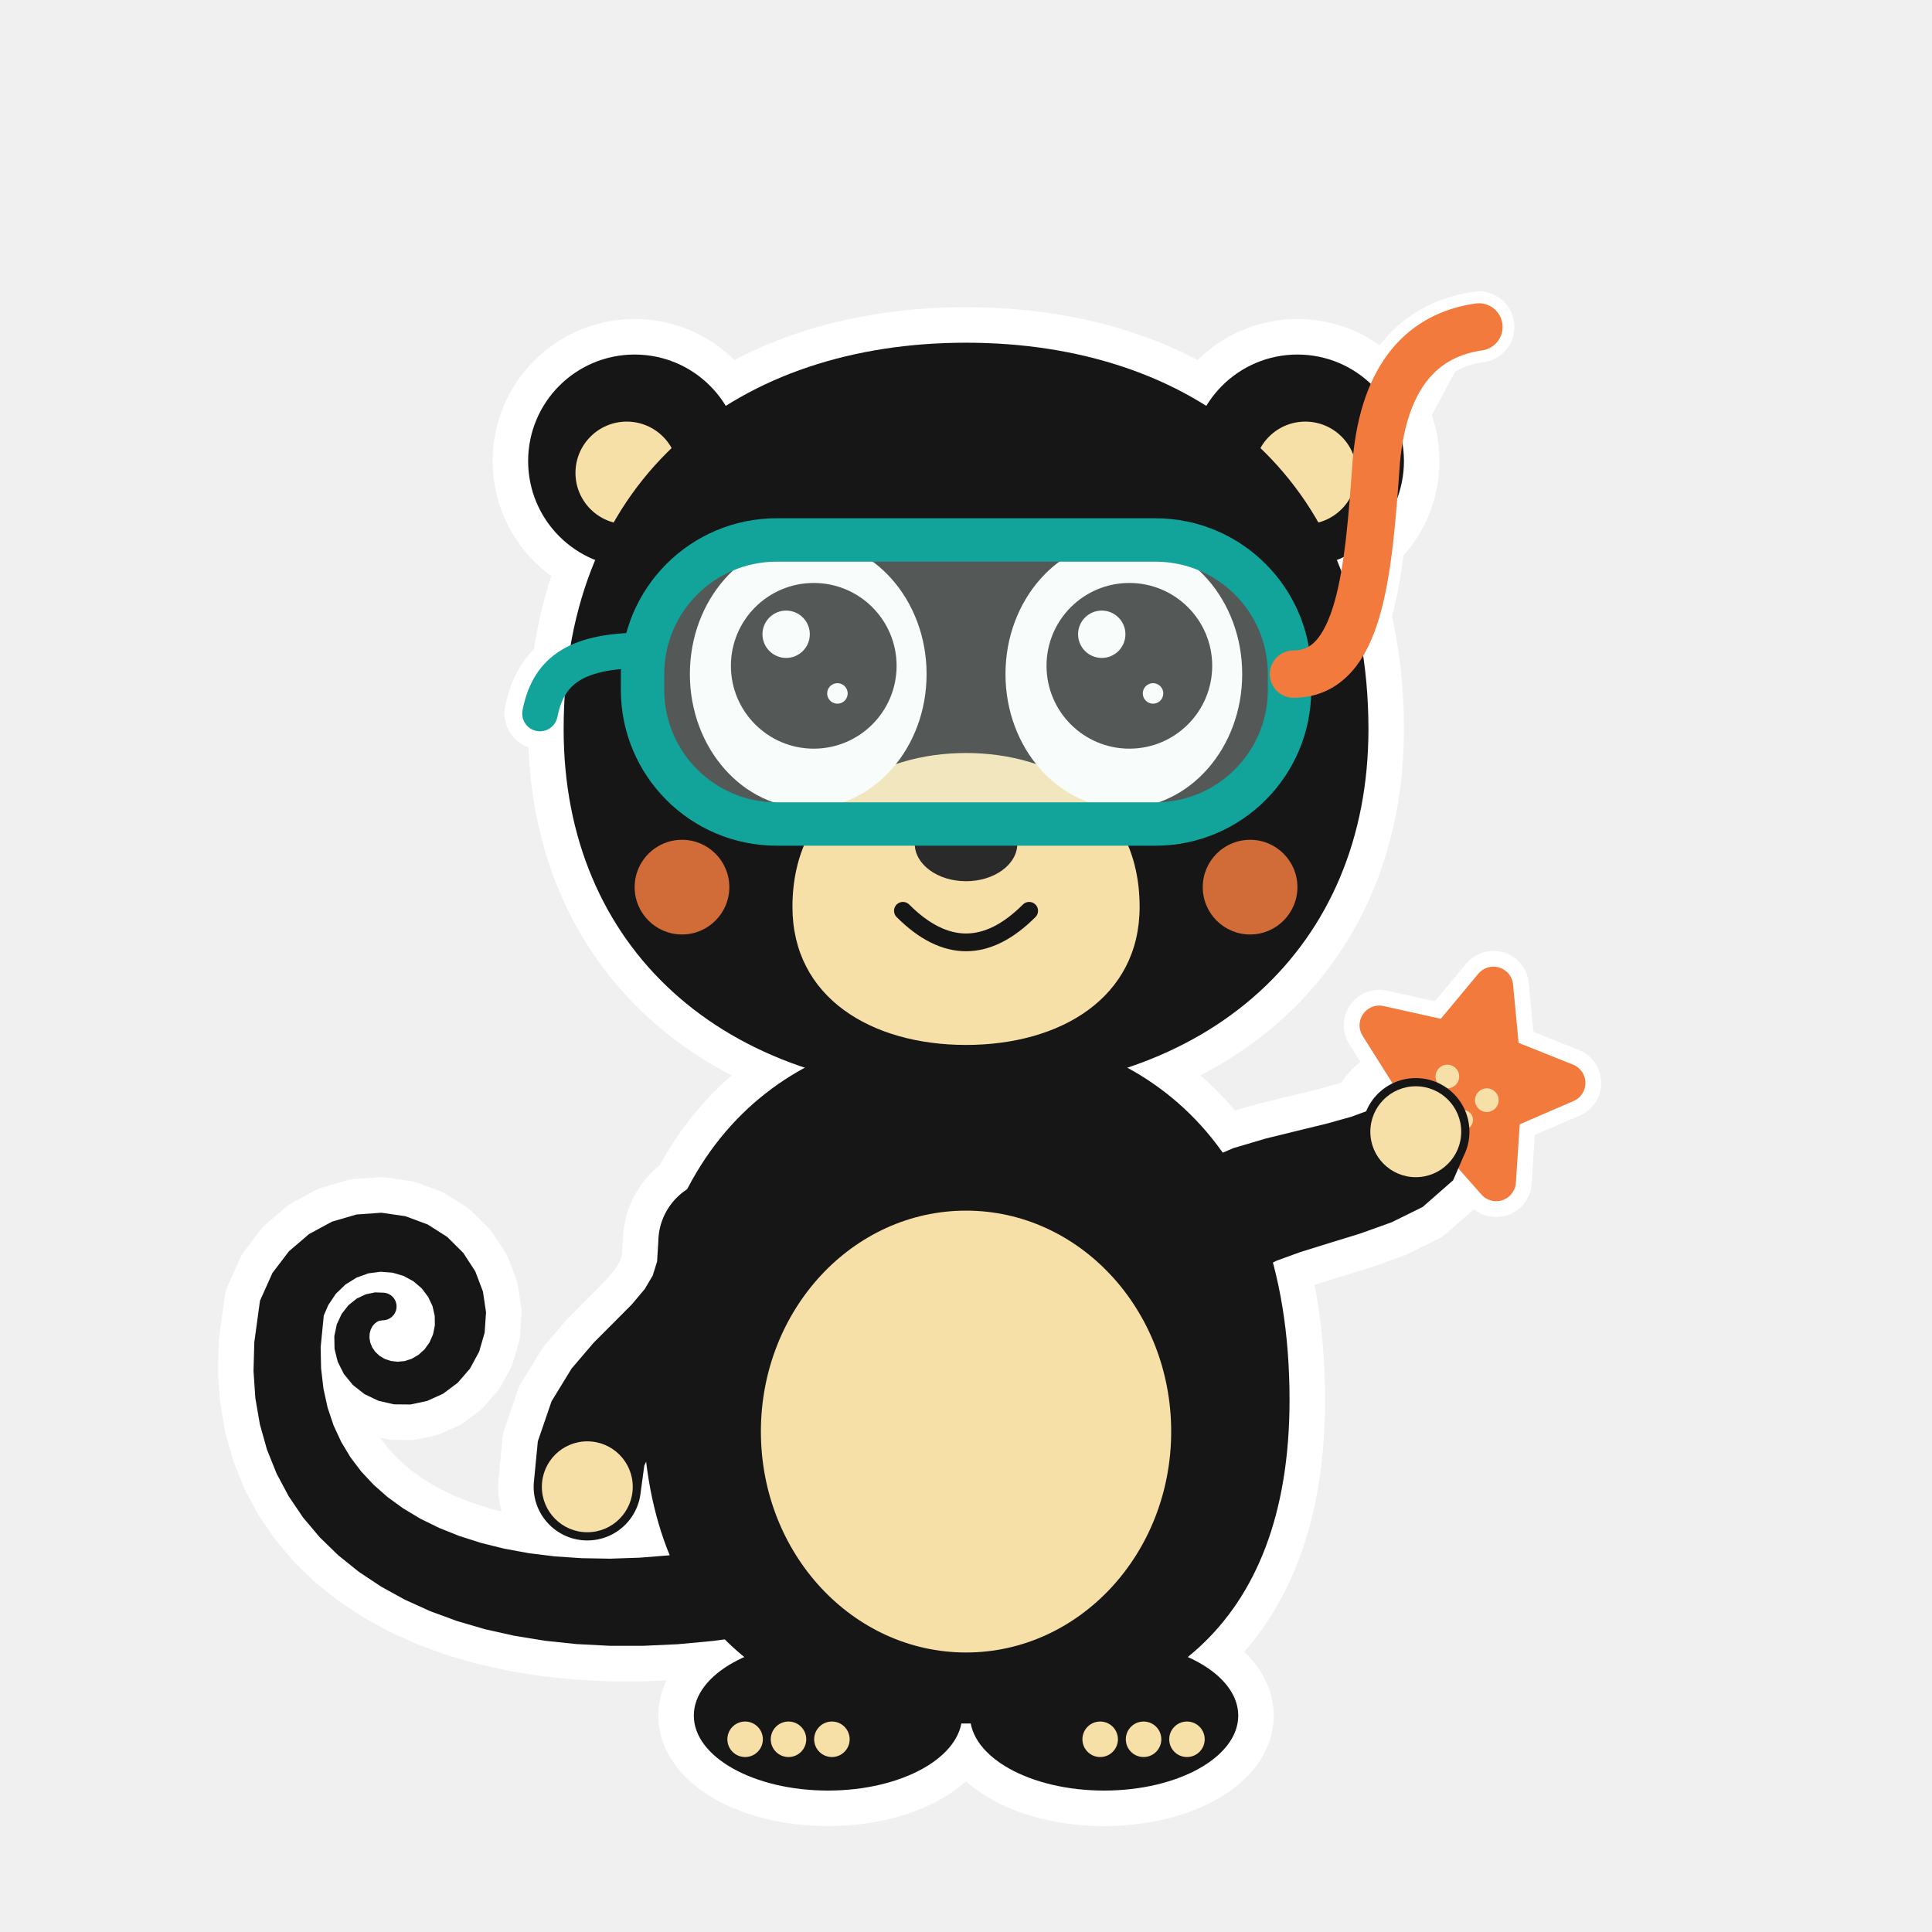
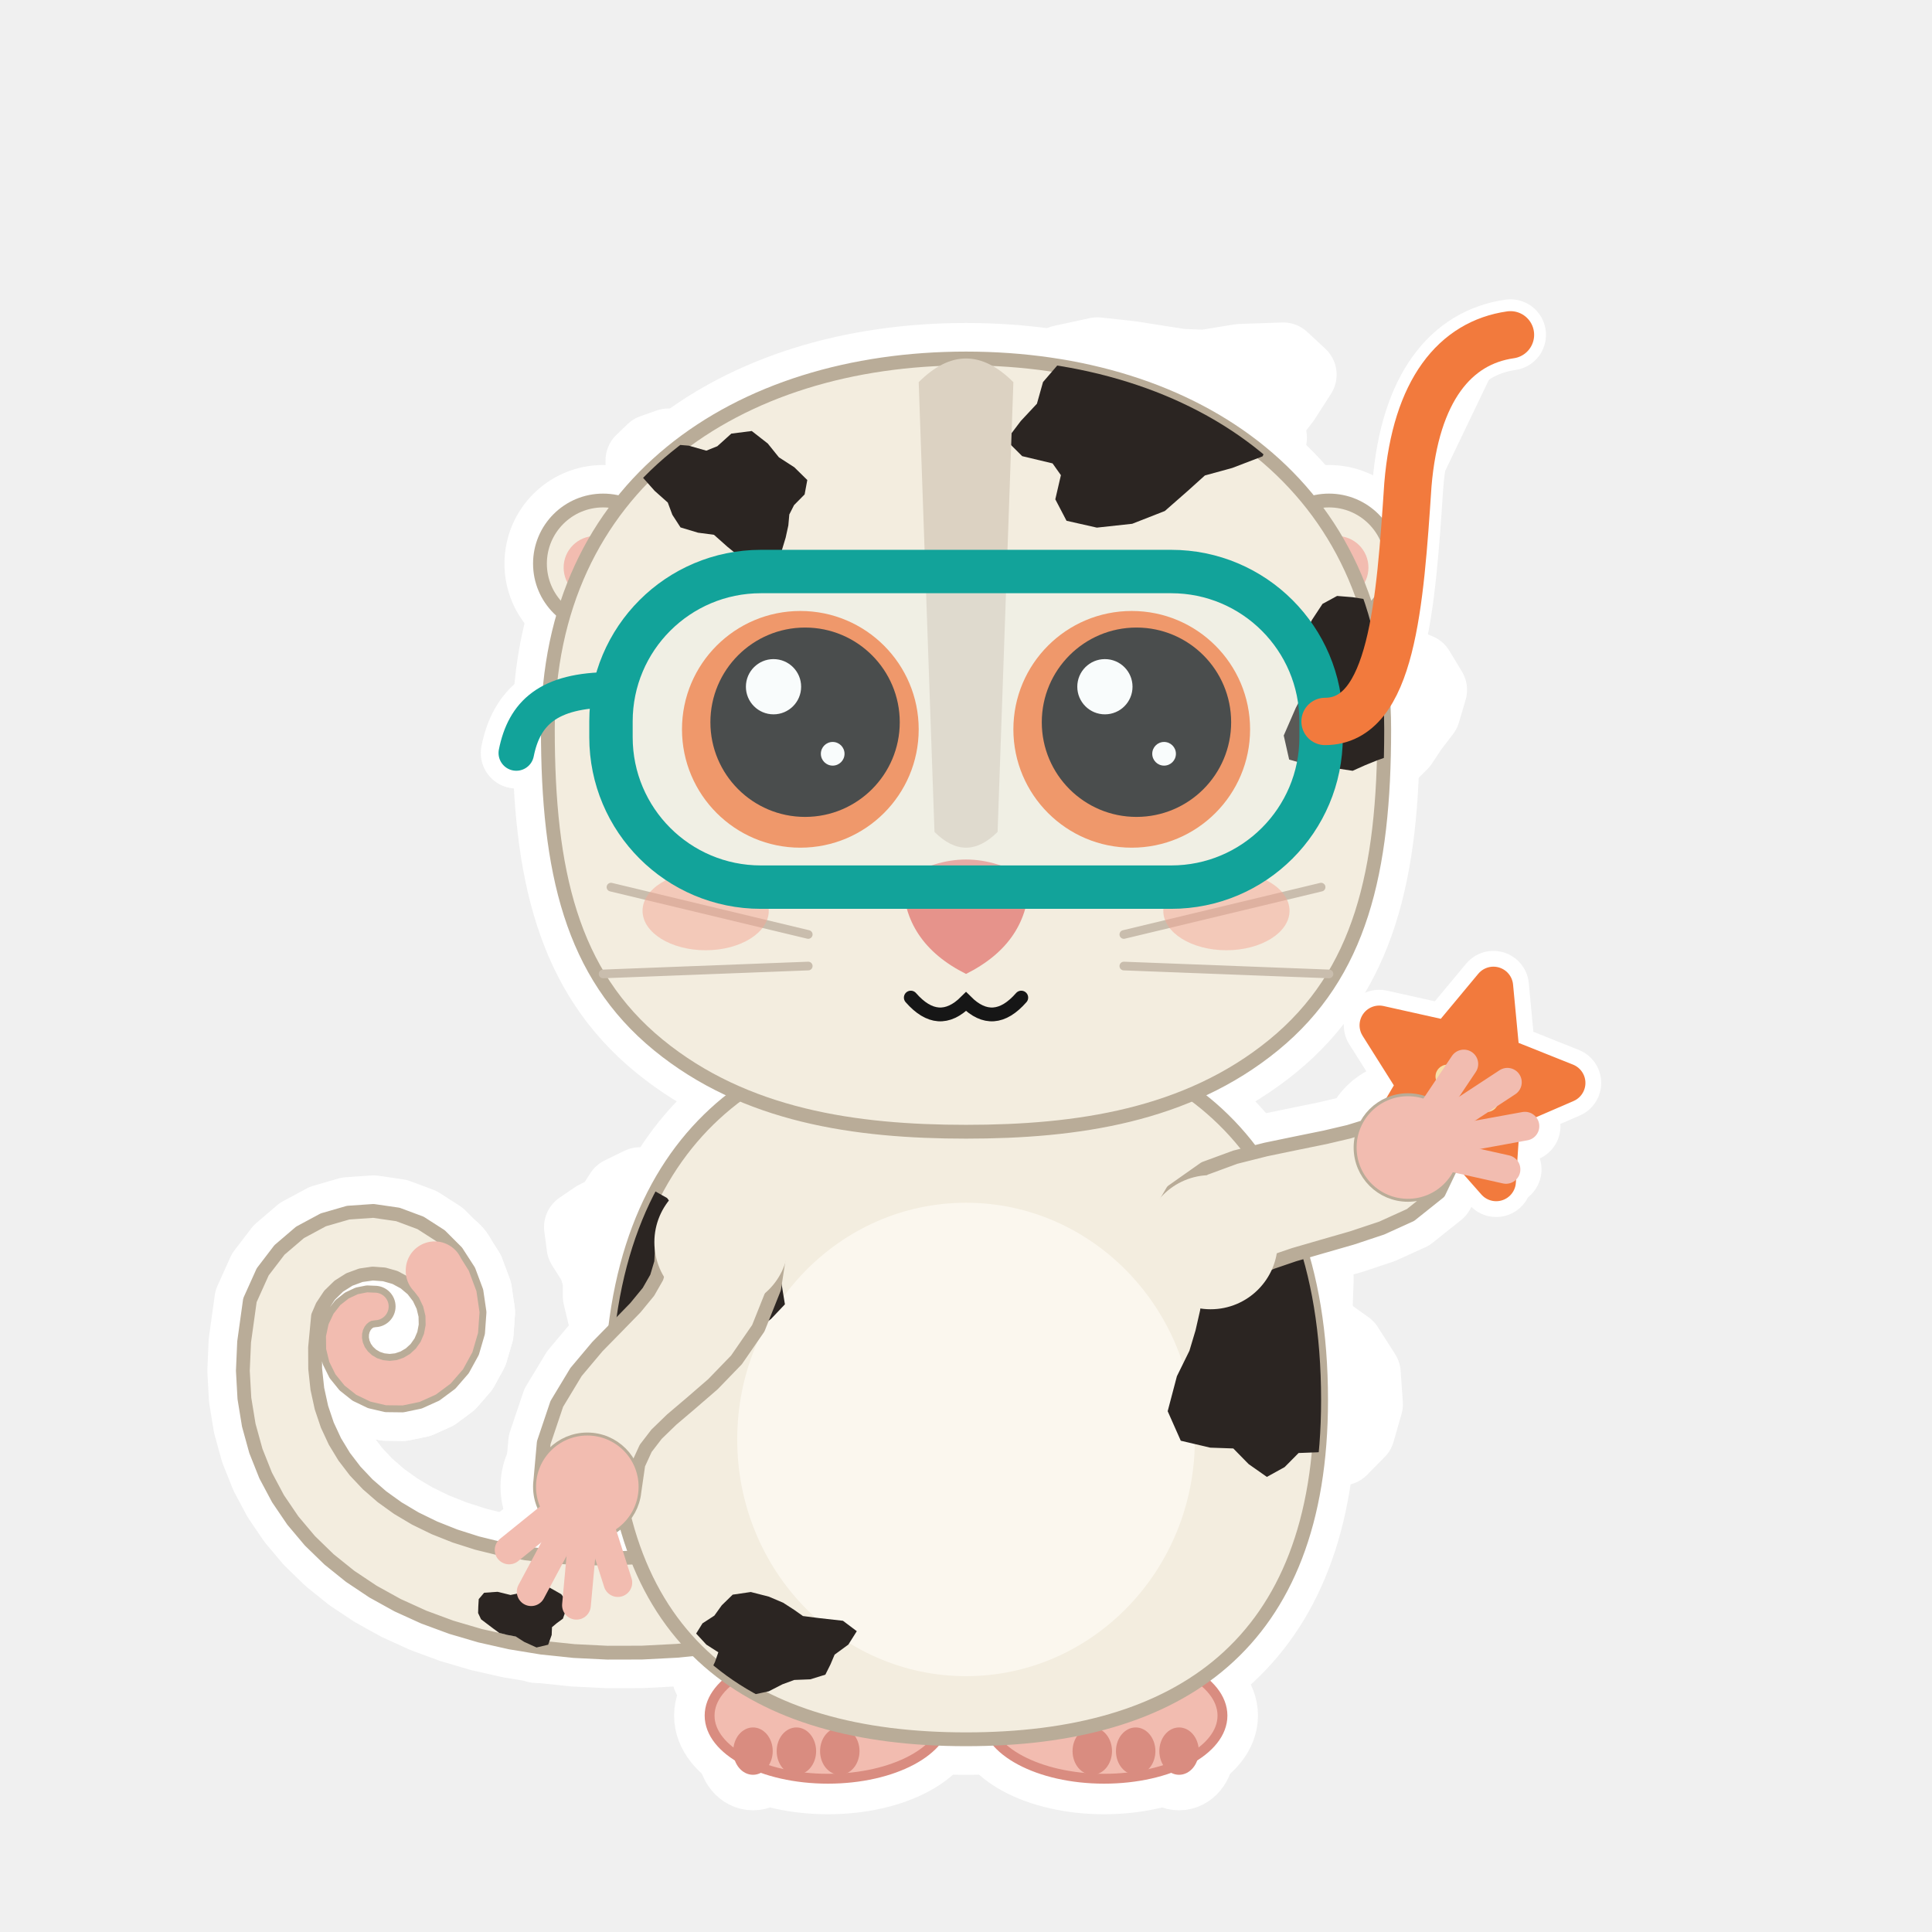
<svg xmlns="http://www.w3.org/2000/svg" viewBox="0 0 512 512" width="512" height="512">
  <g transform="translate(46.91 26.00) scale(1.0455)">
    <g stroke="#FFFFFF" stroke-width="18" stroke-linejoin="round" stroke-linecap="round" fill="#FFFFFF">
-       <path d="M166.77 360.44L157.87 363.07L149.35 365.23L141.01 367L132.86 368.37L124.93 369.36L117.23 369.97L109.79 370.22L102.62 370.1L95.75 369.64L89.19 368.83L82.96 367.69L77.08 366.23L71.56 364.47L66.42 362.41L61.67 360.08L57.32 357.47L53.38 354.61L49.84 351.49L46.7 348.13L43.96 344.51L41.62 340.62L39.69 336.45L38.18 331.96L37.12 327.14L36.52 321.98L36.41 316.62L37.2 308.58L38.33 305.96L40.26 303.08L42.7 300.73L45.49 298.99L48.5 297.9L51.59 297.49L54.61 297.72L57.44 298.55L59.94 299.92L62.04 301.72L63.66 303.86L64.76 306.2L65.32 308.65L65.36 311.07L64.9 313.35L64 315.41L62.74 317.16L61.21 318.55L59.49 319.55L57.69 320.13L55.89 320.3L54.18 320.1L52.63 319.58L51.31 318.78L50.25 317.78L49.47 316.64L48.99 315.45L48.78 314.27L48.83 313.17L49.09 312.18L49.51 311.35L50.05 310.69L50.64 310.22L51.24 309.92L52.22 309.79L52.07 302.79L50.2 302.72L47.84 303.21L45.54 304.3L43.46 305.97L41.74 308.17L40.5 310.83L39.87 313.84L39.93 317.04L40.73 320.29L42.29 323.4L44.58 326.2L47.54 328.52L51.06 330.2L54.99 331.1L59.17 331.14L63.4 330.24L67.46 328.4L71.14 325.64L74.25 322.06L76.58 317.76L77.98 312.93L78.33 307.78L77.55 302.52L75.62 297.42L72.57 292.72L68.5 288.67L63.54 285.51L57.89 283.41L51.79 282.53L45.49 282.98L39.29 284.79L33.48 287.93L28.36 292.31L24.19 297.8L21.03 304.84L19.59 315.38L19.39 322.66L19.86 329.55L21.01 336.2L22.81 342.59L25.25 348.66L28.31 354.41L31.96 359.79L36.16 364.78L40.88 369.37L46.08 373.54L51.71 377.29L57.76 380.62L64.19 383.53L70.98 386.03L78.1 388.11L85.54 389.77L93.28 391.03L101.29 391.87L109.57 392.3L118.09 392.31L126.85 391.91L135.81 391.08L144.97 389.83L154.31 388.15L163.81 386.04L173.23 383.56ZM158 372a12 12 0 1 0 24 0a12 12 0 1 0 -24 0ZM48.65 306.29a3.5 3.5 0 1 0 7 0a3.5 3.5 0 1 0 -7 0Z" fill-rule="nonzero" />
-       <ellipse cx="165" cy="410" rx="34" ry="19" />
-       <circle cx="144" cy="416" r="4.5" />
-       <circle cx="155" cy="416" r="4.5" />
-       <circle cx="166" cy="416" r="4.5" />
-       <ellipse cx="235" cy="410" rx="34" ry="19" />
-       <circle cx="234" cy="416" r="4.5" />
-       <circle cx="245" cy="416" r="4.5" />
-       <circle cx="256" cy="416" r="4.5" />
-       <path d="M118 330C118 262 158 236 200 236C242 236 282 262 282 330C282 388 248 412 200 412C152 412 118 388 118 330Z" />
-       <ellipse cx="200" cy="338" rx="52" ry="56" />
-       <path d="M122.1 288.2L121.69 294.9L120.59 298.43L118.57 301.86L115.32 305.73L110.88 310.2L105.6 315.49L100.01 322.04L94.94 330.32L91.46 340.47L90.49 350.47L117.51 353.53L118.44 346.67L120.13 342.93L122.68 339.55L126.34 335.93L131.12 331.8L136.74 326.85L142.75 320.55L148.34 312.32L152.41 301.96L153.9 291.8ZM122 290a16 16 0 1 0 32 0a16 16 0 1 0 -32 0ZM90.4 352a13.6 13.6 0 1 0 27.2 0a13.6 13.6 0 1 0 -27.2 0Z" />
-       <circle cx="104" cy="352" r="11.52" />
+       <path d="M166.24 359.56L157.37 362.4L148.9 364.73L140.57 366.63L132.42 368.12L124.47 369.21L116.73 369.89L109.23 370.19L102 370.12L95.04 369.67L88.39 368.88L82.07 367.74L76.09 366.27L70.47 364.48L65.24 362.4L60.4 360.04L55.96 357.4L51.94 354.51L48.34 351.38L45.15 348L42.38 344.38L40.03 340.51L38.1 336.36L36.61 331.93L35.57 327.17L35.02 322.08L34.99 316.72L35.75 308.7L36.81 306.23L38.66 303.44L41 301.15L43.69 299.45L46.6 298.38L49.59 297.95L52.51 298.16L55.25 298.94L57.69 300.25L59.74 301.98L61.32 304.04L62.4 306.31L62.97 308.67L63.02 311.02L62.6 313.24L61.75 315.24L60.54 316.96L59.06 318.32L57.4 319.3L55.66 319.89L53.91 320.08L52.24 319.9L50.73 319.41L49.43 318.65L48.38 317.68L47.6 316.59L47.11 315.43L46.89 314.28L46.92 313.19L47.16 312.22L47.56 311.39L48.08 310.73L48.66 310.25L49.25 309.94L50.22 309.79L50.07 302.79L48.2 302.71L45.83 303.18L43.52 304.26L41.41 305.92L39.67 308.13L38.41 310.81L37.76 313.83L37.8 317.06L38.6 320.34L40.16 323.49L42.46 326.33L45.44 328.69L49 330.4L52.97 331.33L57.2 331.38L61.48 330.49L65.61 328.63L69.35 325.85L72.5 322.22L74.88 317.88L76.31 312.98L76.68 307.75L75.9 302.42L73.96 297.23L70.88 292.46L66.76 288.34L61.73 285.11L55.99 282.97L49.79 282.07L43.39 282.51L37.09 284.33L31.18 287.51L25.97 291.96L21.72 297.52L18.48 304.71L17.01 315.28L16.69 322.57L17.08 329.59L18.19 336.38L19.99 342.91L22.47 349.14L25.61 355.03L29.36 360.55L33.68 365.68L38.54 370.4L43.89 374.7L49.69 378.57L55.91 382.01L62.53 385.02L69.51 387.6L76.83 389.75L84.47 391.47L92.41 392.77L100.62 393.63L109.1 394.05L117.81 394.03L126.74 393.57L135.87 392.65L145.19 391.28L154.66 389.45L164.28 387.14L173.76 384.44ZM157 372a13 13 0 1 0 26 0a13 13 0 1 0 -26 0ZM46.65 306.29a3.5 3.5 0 1 0 7 0a3.5 3.5 0 1 0 -7 0Z" stroke-linejoin="round" />
+       <path d="M59.25 301.35L61.32 304.04L62.4 306.31L62.97 308.67L63.02 311.02L62.6 313.24L61.75 315.24L60.54 316.96L59.06 318.32L57.4 319.3L55.66 319.89L53.91 320.08L52.24 319.9L50.73 319.41L49.43 318.65L48.38 317.68L47.6 316.59L47.11 315.43L46.89 314.28L46.92 313.19L47.16 312.22L47.56 311.39L48.08 310.73L48.66 310.25L49.25 309.94L50.22 309.79L50.07 302.79L48.2 302.71L45.83 303.18L43.52 304.26L41.41 305.92L39.67 308.13L38.41 310.81L37.76 313.83L37.8 317.06L38.6 320.34L40.16 323.49L42.46 326.33L45.44 328.69L49 330.4L52.97 331.33L57.2 331.38L61.48 330.49L65.61 328.63L69.35 325.85L72.5 322.22L74.88 317.88L76.31 312.98L76.68 307.75L75.9 302.42L73.96 297.23L71.36 293.09ZM57.98 297.22a7.331 7.331 0 1 0 14.661 0a7.331 7.331 0 1 0 -14.661 0ZM46.65 306.29a3.5 3.5 0 1 0 7 0a3.5 3.5 0 1 0 -7 0Z" />
+       <path d="M98.32 384L97.82 385.43L96.3 386.54L95.05 387.58L94.97 389.56L94.08 392.03L91.13 392.73L88 391.31L85.87 389.95L83.79 389.56L81.68 389.04L80.2 387.96L78.72 386.84L77.07 385.59L76.32 384L76.37 382.31L76.48 380.47L77.85 378.85L81.26 378.62L84.53 379.42L86.24 379.08L88 377.31L90.76 376.3L93.33 376.95L95.4 378.09L97.4 379.23L98.54 380.77L98.52 382.47Z" transform="rotate(0 88 384)" />
+       <ellipse cx="165" cy="410" rx="30" ry="16" />
+       <ellipse cx="146" cy="419" rx="5" ry="6" />
+       <ellipse cx="157" cy="419" rx="5" ry="6" />
+       <ellipse cx="168" cy="419" rx="5" ry="6" />
+       <ellipse cx="235" cy="410" rx="30" ry="16" />
+       <ellipse cx="232" cy="419" rx="5" ry="6" />
+       <ellipse cx="243" cy="419" rx="5" ry="6" />
+       <ellipse cx="254" cy="419" rx="5" ry="6" />
+       <path d="M110 330C110 262 150 236 200 236C250 236 290 262 290 330C290 392 254 416 200 416C146 416 110 392 110 330Z" stroke-linejoin="round" />
+       <ellipse cx="200" cy="340" rx="58" ry="60" />
+       <g>
+         <path d="M150.32 300L150.96 303.94L149.48 307.83L143.52 309.67L138.39 310.75L136.41 314.97L132.86 320.81L126 322.73L119.37 320.1L114.6 316.39L111.23 312.82L109.19 309.28L106.35 306.55L101.32 303.9L98.32 300L100.27 295.93L102.63 292.21L102.86 287.23L105.97 282.61L113.85 282.53L121.29 285.71L126 286.73L130.94 285L137.16 283.96L143.65 284.68L149.85 286.84L153.2 290.93L152.01 295.89Z" transform="rotate(30 126 300)" />
+         <path d="M297.1 320L300.24 327.55L299.42 335.38L296.2 341.97L291.01 345.66L284.89 345.18L280.1 344.52L276 347.42L271.13 349.09L267.14 345.09L264 340.51L258.26 339.29L251.23 336.27L249.26 328.32L253.1 320L257.35 314.19L259.78 309.35L261.8 304.56L263.58 298.75L265.8 291.12L270.31 286.03L276 287.42L280.92 290.59L286.23 291.03L291.44 293.6L292.66 301.88L290.87 310.24L292.15 314.97Z" transform="rotate(-10 276 320)" />
+         <path d="M170.17 392L166.69 394.54L165.64 397.02L164.34 399.62L160.53 400.8L156.47 400.96L153.45 402.07L150 403.84L145.62 404.78L140.77 404.78L136.22 403.52L134.52 400.23L136.37 396.38L137.21 393.95L134.17 392L131.59 389.2L133.2 386.61L136.2 384.66L138.08 382.04L140.85 379.34L145.44 378.67L150 379.84L153.63 381.38L156.39 383.16L158.66 384.76L162.66 385.27L168.8 385.96L172.31 388.6Z" transform="rotate(0 150 392)" />
+       </g>
+       <path d="M123.09 288.32L122.72 295.14L121.59 298.93L119.5 302.58L116.2 306.6L111.77 311.15L106.57 316.45L101.14 322.91L96.27 330.98L92.96 340.81L92.08 350.65L115.92 353.35L116.94 346.32L118.8 342.26L121.55 338.68L125.37 334.98L130.23 330.85L135.86 325.98L141.81 319.83L147.34 311.82L151.37 301.73L152.91 291.68ZM123 290a15 15 0 1 0 30 0a15 15 0 1 0 -30 0ZM92 352a12 12 0 1 0 24 0a12 12 0 1 0 -24 0Z" stroke-linejoin="round" />
+       <circle cx="138" cy="290" r="17" />
+       <circle cx="104" cy="352" r="13" />
+       <path d="M105.58 356.95L111.74 376.28" stroke-linecap="round" />
+       <path d="M103.53 357.18L101.25 382.03" stroke-linecap="round" />
+       <path d="M101.55 356.58L89.77 378.59" stroke-linecap="round" />
+       <path d="M99.95 355.27L84.18 368.01" stroke-linecap="round" />
      <g transform="rotate(0 200 165)">
-         <circle cx="116" cy="92" r="27" />
-         <circle cx="114" cy="95" r="13" />
-         <circle cx="284" cy="92" r="27" />
-         <circle cx="286" cy="95" r="13" />
-         <path d="M98 160C98 95 143 62 200 62C257 62 302 95 302 160C302 215 262 252 200 252C138 252 98 215 98 160Z" />
-         <path d="M156 205C156 178 178 166 200 166C222 166 244 178 244 205C244 228 224 240 200 240C176 240 156 228 156 205Z" />
-         <ellipse cx="200" cy="189" rx="13" ry="9.5" />
-         <ellipse cx="195" cy="186" rx="4" ry="2.6" />
-         <path d="M184 206Q200 222 216 206" stroke-linecap="round" />
-         <circle cx="128" cy="200" r="12" />
-         <circle cx="272" cy="200" r="12" />
-         <ellipse cx="160" cy="146" rx="30" ry="34" />
-         <circle cx="161.4" cy="143.9" r="21" />
-         <circle cx="154.4" cy="135.9" r="6" />
-         <circle cx="167.4" cy="150.9" r="2.6" />
-         <ellipse cx="240" cy="146" rx="30" ry="34" />
-         <circle cx="241.4" cy="143.9" r="21" />
-         <circle cx="234.4" cy="135.9" r="6" />
-         <circle cx="247.4" cy="150.9" r="2.6" />
+         <circle cx="108" cy="118" r="16" stroke-linejoin="round" />
+         <circle cx="106" cy="119" r="8" />
+         <circle cx="292" cy="118" r="16" stroke-linejoin="round" />
+         <circle cx="294" cy="119" r="8" />
+         <path d="M94 160C94 98 142 66 200 66C258 66 306 98 306 160C306 196 300 222 278 240C256 258 228 262 200 262C172 262 144 258 122 240C100 222 94 196 94 160Z" stroke-linejoin="round" />
+         <g>
+           <path d="M281.52 84L276.69 88.12L276.28 92.58L273.11 96.72L264.99 98L257.8 98.42L252.73 101.35L246 105.12L237.24 106.57L228.27 105.66L221.11 102.36L219.46 96.45L222.12 90.76L220.67 87.4L213.52 84L210.4 79.22L215.02 75.22L219.94 71.78L222.59 66.73L228.3 62.38L237.6 62.35L246 65.12L252.37 67.57L257.77 69.62L263.51 71.08L272.62 71.51L283.39 73.41L286.97 78.5Z" transform="rotate(-12 246 84)" />
+           <path d="M156.18 100L156.9 102.7L157.32 105.84L157.54 109.79L155.82 113.89L150.47 115.22L144.26 113.07L140 111.38L136 112.26L131.39 112.52L128.35 110.22L126.2 107.7L122.05 106.05L117.5 103.59L116.18 100L117.9 96.47L121.29 93.69L126.27 92.33L130.88 92L133.12 89.99L135.36 85.77L140 83.38L144.9 84.97L148.74 87.29L153.29 88.33L157.48 90.24L158.09 93.9L156.5 97.36Z" transform="rotate(20 140 100)" />
+           <path d="M317.99 150L316.3 155.74L313.06 159.97L310.55 163.76L307.65 166.64L304.25 167.84L301.17 169.09L298 170.51L294.68 170.01L291.4 168.84L286.92 169.1L281.9 167.66L280.53 161.57L283.6 154.52L285.99 150L285.1 145.95L284.23 140.88L285.53 136.32L287.7 132.24L290.36 128.2L294.05 126.19L298 126.51L301.8 127.12L305.29 129.19L306.87 134.7L306.92 140.22L309.36 142.48L314.8 144.73Z" transform="rotate(0 298 150)" />
+         </g>
+         <path d="M188 72Q200 60 212 72L208 186Q200 194 192 186Z" />
+         <path d="M184 198Q200 188 216 198Q216 214 200 222Q184 214 184 198Z" />
+         <circle cx="194" cy="203" r="2.4" />
+         <circle cx="206" cy="203" r="2.4" />
+         <path d="M186 228Q193 236 200 229Q207 236 214 228" stroke-linecap="round" />
+         <path d="M160 212L110 200M160 220L108 222" stroke-linecap="round" />
+         <path d="M240 212L290 200M240 220L292 222" stroke-linecap="round" />
+         <ellipse cx="134" cy="206" rx="16" ry="10" />
+         <ellipse cx="266" cy="206" rx="16" ry="10" />
+         <circle cx="158" cy="160" r="30" />
+         <circle cx="159.2" cy="158.2" r="24" />
+         <circle cx="151.2" cy="149.2" r="7" />
+         <circle cx="166.2" cy="166.2" r="3" />
+         <circle cx="242" cy="160" r="30" />
+         <circle cx="243.2" cy="158.2" r="24" />
+         <circle cx="235.2" cy="149.2" r="7" />
+         <circle cx="250.2" cy="166.2" r="3" />
      </g>
-       <rect x="118" y="112" width="164" height="72" rx="34" />
-       <rect x="118" y="112" width="164" height="72" rx="34" />
-       <path d="M283 146C300 146 302 120 304 92C306 70 316 60 330 58" stroke-linecap="round" />
-       <path d="M118 140C100 140 94 146 92 156" stroke-linecap="round" />
+       <rect x="110" y="120" width="180" height="80" rx="38" />
+       <rect x="110" y="120" width="180" height="80" rx="38" />
+       <path d="M291 158C308 158 310 128 312 98C314 74 324 62 338 60" stroke-linecap="round" />
+       <path d="M110 150C94 150 88 156 86 166" stroke-linecap="round" />
      <path d="M333.68 225.16L335.37 242.99L352 249.63L335.56 256.74L334.38 274.61L322.54 261.18L305.18 265.58L314.3 250.17L304.75 235.02L322.23 238.92Z" stroke-linejoin="round" />
      <circle cx="322" cy="248" r="3" />
      <circle cx="332" cy="254" r="3" />
      <circle cx="326" cy="259" r="2.5" />
-       <path d="M276.94 295.71L275.89 295.88L275.29 296.42L278.69 294.7L284.62 292.54L291.94 290.26L299.87 287.82L307.88 284.95L315.75 281.07L323.46 274.31L326.7 266.86L301.3 257.14L301.62 257.3L301.44 256.82L297.66 258.2L291.52 259.92L284.06 261.74L275.99 263.72L267.78 266.15L259.52 269.69L251.02 276.51L247.06 284.29ZM246 290a16 16 0 1 0 32 0a16 16 0 1 0 -32 0ZM300.4 262a13.6 13.6 0 1 0 27.2 0a13.6 13.6 0 1 0 -27.2 0Z" />
-       <circle cx="314" cy="262" r="11.52" />
+       <path d="M275.79 295.91L274.47 296.41L273.9 296.79L277.35 295.14L283.16 293.16L290.23 291.11L297.81 288.93L305.36 286.42L312.67 283.1L319.86 277.36L323.03 270.73L300.97 261.27L301.34 261.17L300.93 260.8L297.04 262L290.99 263.42L283.77 264.89L276.04 266.49L268.25 268.45L260.5 271.3L252.33 277.06L248.21 284.09ZM247 290a15 15 0 1 0 30 0a15 15 0 1 0 -30 0ZM300 266a12 12 0 1 0 24 0a12 12 0 1 0 -24 0Z" stroke-linejoin="round" />
+       <circle cx="262" cy="290" r="17" />
+       <circle cx="312" cy="266" r="13" />
+       <path d="M314.89 261.68L326.18 244.83" stroke-linecap="round" />
+       <path d="M316.35 263.15L337.22 249.46" stroke-linecap="round" />
+       <path d="M317.12 265.07L341.67 260.59" stroke-linecap="round" />
+       <path d="M317.08 267.13L336.87 271.55" stroke-linecap="round" />
    </g>
-     <path d="M166.77 360.44L157.87 363.07L149.35 365.23L141.01 367L132.86 368.37L124.93 369.36L117.23 369.97L109.79 370.22L102.62 370.1L95.75 369.64L89.19 368.83L82.96 367.69L77.08 366.23L71.56 364.47L66.42 362.41L61.67 360.08L57.32 357.47L53.38 354.61L49.84 351.49L46.7 348.13L43.96 344.51L41.62 340.62L39.69 336.45L38.18 331.96L37.12 327.14L36.52 321.98L36.41 316.62L37.2 308.58L38.33 305.96L40.26 303.08L42.7 300.73L45.49 298.99L48.5 297.9L51.59 297.49L54.61 297.72L57.44 298.55L59.94 299.92L62.04 301.72L63.66 303.86L64.76 306.2L65.32 308.65L65.36 311.07L64.9 313.35L64 315.41L62.74 317.16L61.21 318.55L59.49 319.55L57.69 320.13L55.89 320.3L54.18 320.1L52.63 319.58L51.31 318.78L50.25 317.78L49.47 316.64L48.99 315.45L48.78 314.27L48.83 313.17L49.09 312.18L49.51 311.35L50.05 310.69L50.64 310.22L51.24 309.92L52.22 309.79L52.07 302.79L50.2 302.72L47.84 303.21L45.54 304.3L43.46 305.97L41.74 308.17L40.5 310.83L39.87 313.84L39.93 317.04L40.73 320.29L42.29 323.4L44.58 326.2L47.54 328.52L51.06 330.2L54.99 331.1L59.17 331.14L63.4 330.24L67.46 328.4L71.14 325.64L74.25 322.06L76.58 317.76L77.98 312.93L78.33 307.78L77.55 302.52L75.62 297.42L72.57 292.72L68.5 288.67L63.54 285.51L57.89 283.41L51.79 282.53L45.49 282.98L39.29 284.79L33.48 287.93L28.36 292.31L24.19 297.8L21.03 304.84L19.59 315.38L19.39 322.66L19.86 329.55L21.01 336.2L22.81 342.59L25.25 348.66L28.31 354.41L31.96 359.79L36.16 364.78L40.88 369.37L46.08 373.54L51.71 377.29L57.76 380.62L64.19 383.53L70.98 386.03L78.1 388.11L85.54 389.77L93.28 391.03L101.29 391.87L109.57 392.3L118.09 392.31L126.85 391.91L135.81 391.08L144.97 389.83L154.31 388.15L163.81 386.04L173.23 383.56ZM158 372a12 12 0 1 0 24 0a12 12 0 1 0 -24 0ZM48.65 306.29a3.5 3.5 0 1 0 7 0a3.5 3.5 0 1 0 -7 0Z" fill="#161616" fill-rule="nonzero" />
-     <ellipse cx="165" cy="410" rx="34" ry="19" fill="#161616" />
-     <circle cx="144" cy="416" r="4.5" fill="#F7DFA8" />
-     <circle cx="155" cy="416" r="4.5" fill="#F7DFA8" />
-     <circle cx="166" cy="416" r="4.5" fill="#F7DFA8" />
-     <ellipse cx="235" cy="410" rx="34" ry="19" fill="#161616" />
-     <circle cx="234" cy="416" r="4.5" fill="#F7DFA8" />
-     <circle cx="245" cy="416" r="4.5" fill="#F7DFA8" />
-     <circle cx="256" cy="416" r="4.5" fill="#F7DFA8" />
-     <path d="M118 330C118 262 158 236 200 236C242 236 282 262 282 330C282 388 248 412 200 412C152 412 118 388 118 330Z" fill="#161616" />
-     <ellipse cx="200" cy="338" rx="52" ry="56" fill="#F7DFA8" />
-     <path d="M122.1 288.2L121.69 294.9L120.59 298.43L118.57 301.86L115.32 305.73L110.88 310.2L105.6 315.49L100.01 322.04L94.94 330.32L91.46 340.47L90.49 350.47L117.51 353.53L118.44 346.67L120.13 342.93L122.68 339.55L126.34 335.93L131.12 331.8L136.74 326.85L142.75 320.55L148.34 312.32L152.41 301.96L153.9 291.8ZM122 290a16 16 0 1 0 32 0a16 16 0 1 0 -32 0ZM90.4 352a13.6 13.6 0 1 0 27.2 0a13.6 13.6 0 1 0 -27.2 0Z" fill="#161616" />
-     <circle cx="104" cy="352" r="11.52" fill="#F7DFA8" />
+     <path d="M166.24 359.56L157.37 362.4L148.9 364.73L140.57 366.63L132.42 368.12L124.47 369.21L116.73 369.89L109.23 370.19L102 370.12L95.04 369.67L88.39 368.88L82.07 367.74L76.09 366.27L70.47 364.48L65.24 362.4L60.4 360.04L55.96 357.4L51.94 354.51L48.34 351.38L45.15 348L42.38 344.38L40.03 340.51L38.1 336.36L36.61 331.93L35.57 327.17L35.02 322.08L34.99 316.72L35.75 308.7L36.81 306.23L38.66 303.44L41 301.15L43.69 299.45L46.6 298.38L49.59 297.95L52.51 298.16L55.25 298.94L57.69 300.25L59.74 301.98L61.32 304.04L62.4 306.31L62.97 308.67L63.02 311.02L62.6 313.24L61.75 315.24L60.54 316.96L59.06 318.32L57.4 319.3L55.66 319.89L53.91 320.08L52.24 319.9L50.73 319.41L49.43 318.65L48.38 317.68L47.6 316.59L47.11 315.43L46.89 314.28L46.92 313.19L47.16 312.22L47.56 311.39L48.08 310.73L48.66 310.25L49.25 309.94L50.22 309.79L50.07 302.79L48.2 302.71L45.83 303.18L43.52 304.26L41.41 305.92L39.67 308.13L38.41 310.81L37.76 313.83L37.8 317.06L38.6 320.34L40.16 323.49L42.46 326.33L45.44 328.69L49 330.4L52.97 331.33L57.2 331.38L61.48 330.49L65.61 328.63L69.35 325.85L72.5 322.22L74.88 317.88L76.31 312.98L76.68 307.75L75.9 302.42L73.96 297.23L70.88 292.46L66.76 288.34L61.73 285.11L55.99 282.97L49.79 282.07L43.39 282.51L37.09 284.33L31.18 287.51L25.97 291.96L21.72 297.52L18.48 304.71L17.01 315.28L16.69 322.57L17.08 329.59L18.19 336.38L19.99 342.91L22.47 349.14L25.61 355.03L29.36 360.55L33.68 365.68L38.54 370.4L43.89 374.7L49.69 378.57L55.91 382.01L62.53 385.02L69.51 387.6L76.83 389.75L84.47 391.47L92.41 392.77L100.62 393.63L109.1 394.05L117.81 394.03L126.74 393.57L135.87 392.65L145.19 391.28L154.66 389.45L164.28 387.14L173.76 384.44ZM157 372a13 13 0 1 0 26 0a13 13 0 1 0 -26 0ZM46.65 306.29a3.5 3.5 0 1 0 7 0a3.5 3.5 0 1 0 -7 0Z" fill="#F3EDDF" stroke="#B9AC98" stroke-width="3.5" stroke-linejoin="round" />
+     <path d="M59.25 301.35L61.32 304.04L62.4 306.31L62.97 308.67L63.02 311.02L62.6 313.24L61.75 315.24L60.54 316.96L59.06 318.32L57.4 319.3L55.66 319.89L53.91 320.08L52.24 319.9L50.73 319.41L49.43 318.65L48.38 317.68L47.6 316.59L47.11 315.43L46.89 314.28L46.92 313.19L47.16 312.22L47.56 311.39L48.08 310.73L48.66 310.25L49.25 309.94L50.22 309.79L50.07 302.79L48.2 302.71L45.83 303.18L43.52 304.26L41.41 305.92L39.67 308.13L38.41 310.81L37.76 313.83L37.8 317.06L38.6 320.34L40.16 323.49L42.46 326.33L45.44 328.69L49 330.4L52.97 331.33L57.2 331.38L61.48 330.49L65.61 328.63L69.35 325.85L72.5 322.22L74.88 317.88L76.31 312.98L76.68 307.75L75.9 302.42L73.96 297.23L71.36 293.09ZM57.98 297.22a7.331 7.331 0 1 0 14.661 0a7.331 7.331 0 1 0 -14.661 0ZM46.65 306.29a3.5 3.5 0 1 0 7 0a3.5 3.5 0 1 0 -7 0Z" fill="#F2BCB0" />
+     <path d="M98.32 384L97.82 385.43L96.3 386.54L95.05 387.58L94.97 389.56L94.08 392.03L91.13 392.73L88 391.31L85.87 389.95L83.79 389.56L81.68 389.04L80.2 387.96L78.72 386.84L77.07 385.59L76.32 384L76.37 382.31L76.48 380.47L77.85 378.85L81.26 378.62L84.53 379.42L86.24 379.08L88 377.31L90.76 376.3L93.33 376.95L95.4 378.09L97.4 379.23L98.54 380.77L98.52 382.47Z" fill="#2B2522" transform="rotate(0 88 384)" />
+     <ellipse cx="165" cy="410" rx="30" ry="16" fill="#F2BCB0" stroke="#D98C80" stroke-width="2.5" />
+     <ellipse cx="146" cy="419" rx="5" ry="6" fill="#D98C80" />
+     <ellipse cx="157" cy="419" rx="5" ry="6" fill="#D98C80" />
+     <ellipse cx="168" cy="419" rx="5" ry="6" fill="#D98C80" />
+     <ellipse cx="235" cy="410" rx="30" ry="16" fill="#F2BCB0" stroke="#D98C80" stroke-width="2.5" />
+     <ellipse cx="232" cy="419" rx="5" ry="6" fill="#D98C80" />
+     <ellipse cx="243" cy="419" rx="5" ry="6" fill="#D98C80" />
+     <ellipse cx="254" cy="419" rx="5" ry="6" fill="#D98C80" />
+     <defs>
+       <clipPath id="b7">
+         <path d="M110 330C110 262 150 236 200 236C250 236 290 262 290 330C290 392 254 416 200 416C146 416 110 392 110 330Z" />
+       </clipPath>
+     </defs>
+     <path d="M110 330C110 262 150 236 200 236C250 236 290 262 290 330C290 392 254 416 200 416C146 416 110 392 110 330Z" fill="#F3EDDF" stroke="#B9AC98" stroke-width="3.5" stroke-linejoin="round" />
+     <ellipse cx="200" cy="340" rx="58" ry="60" fill="#FBF7EE" />
+     <g clip-path="url(#b7)">
+       <path d="M150.32 300L150.96 303.94L149.48 307.83L143.52 309.67L138.39 310.75L136.41 314.97L132.86 320.81L126 322.73L119.37 320.1L114.6 316.39L111.23 312.82L109.19 309.28L106.35 306.55L101.32 303.9L98.32 300L100.27 295.93L102.63 292.21L102.86 287.23L105.97 282.61L113.85 282.53L121.29 285.71L126 286.73L130.94 285L137.16 283.96L143.65 284.68L149.85 286.84L153.2 290.93L152.01 295.89Z" fill="#2B2522" transform="rotate(30 126 300)" />
+       <path d="M297.1 320L300.24 327.55L299.42 335.38L296.2 341.97L291.01 345.66L284.89 345.18L280.1 344.52L276 347.42L271.13 349.09L267.14 345.09L264 340.51L258.26 339.29L251.23 336.27L249.26 328.32L253.1 320L257.35 314.19L259.78 309.35L261.8 304.56L263.58 298.75L265.8 291.12L270.31 286.03L276 287.42L280.92 290.59L286.23 291.03L291.44 293.6L292.66 301.88L290.87 310.24L292.15 314.97Z" fill="#2B2522" transform="rotate(-10 276 320)" />
+       <path d="M170.17 392L166.69 394.54L165.64 397.02L164.34 399.62L160.53 400.8L156.47 400.96L153.45 402.07L150 403.84L145.62 404.78L140.77 404.78L136.22 403.52L134.52 400.23L136.37 396.38L137.21 393.95L134.17 392L131.59 389.2L133.2 386.61L136.2 384.66L138.08 382.04L140.85 379.34L145.44 378.67L150 379.84L153.63 381.38L156.39 383.16L158.66 384.76L162.66 385.27L168.8 385.96L172.31 388.6Z" fill="#2B2522" transform="rotate(0 150 392)" />
+     </g>
+     <path d="M123.09 288.32L122.72 295.14L121.59 298.93L119.5 302.58L116.2 306.6L111.77 311.15L106.57 316.45L101.14 322.91L96.27 330.98L92.96 340.81L92.08 350.65L115.92 353.35L116.94 346.32L118.8 342.26L121.55 338.68L125.37 334.98L130.23 330.85L135.86 325.98L141.81 319.83L147.34 311.82L151.37 301.73L152.91 291.68ZM123 290a15 15 0 1 0 30 0a15 15 0 1 0 -30 0ZM92 352a12 12 0 1 0 24 0a12 12 0 1 0 -24 0Z" fill="#F3EDDF" stroke="#B9AC98" stroke-width="3.5" stroke-linejoin="round" />
+     <circle cx="138" cy="290" r="17" fill="#F3EDDF" />
+     <circle cx="104" cy="352" r="13" fill="#F2BCB0" />
+     <path d="M105.58 356.95L111.74 376.28" stroke="#F2BCB0" stroke-width="7.28" stroke-linecap="round" />
+     <path d="M103.53 357.18L101.25 382.03" stroke="#F2BCB0" stroke-width="7.28" stroke-linecap="round" />
+     <path d="M101.55 356.58L89.77 378.59" stroke="#F2BCB0" stroke-width="7.28" stroke-linecap="round" />
+     <path d="M99.95 355.27L84.18 368.01" stroke="#F2BCB0" stroke-width="7.28" stroke-linecap="round" />
    <g transform="rotate(0 200 165)">
-       <circle cx="116" cy="92" r="27" fill="#161616" />
-       <circle cx="114" cy="95" r="13" fill="#F7DFA8" />
-       <circle cx="284" cy="92" r="27" fill="#161616" />
-       <circle cx="286" cy="95" r="13" fill="#F7DFA8" />
-       <path d="M98 160C98 95 143 62 200 62C257 62 302 95 302 160C302 215 262 252 200 252C138 252 98 215 98 160Z" fill="#161616" />
-       <path d="M156 205C156 178 178 166 200 166C222 166 244 178 244 205C244 228 224 240 200 240C176 240 156 228 156 205Z" fill="#F7DFA8" />
-       <ellipse cx="200" cy="189" rx="13" ry="9.5" fill="#2A2A2A" />
-       <ellipse cx="195" cy="186" rx="4" ry="2.6" fill="#FFFFFF" opacity="0.8" />
-       <path d="M184 206Q200 222 216 206" fill="none" stroke="#161616" stroke-width="4.5" stroke-linecap="round" />
-       <circle cx="128" cy="200" r="12" fill="#F27A3D" opacity="0.85" />
-       <circle cx="272" cy="200" r="12" fill="#F27A3D" opacity="0.85" />
-       <ellipse cx="160" cy="146" rx="30" ry="34" fill="#FFFFFF" />
-       <circle cx="161.4" cy="143.9" r="21" fill="#161616" />
-       <circle cx="154.4" cy="135.9" r="6" fill="#FFFFFF" />
-       <circle cx="167.4" cy="150.9" r="2.6" fill="#FFFFFF" />
-       <ellipse cx="240" cy="146" rx="30" ry="34" fill="#FFFFFF" />
-       <circle cx="241.4" cy="143.9" r="21" fill="#161616" />
-       <circle cx="234.4" cy="135.9" r="6" fill="#FFFFFF" />
-       <circle cx="247.4" cy="150.9" r="2.6" fill="#FFFFFF" />
+       <defs>
+         <clipPath id="h8">
+           <path d="M94 160C94 98 142 66 200 66C258 66 306 98 306 160C306 196 300 222 278 240C256 258 228 262 200 262C172 262 144 258 122 240C100 222 94 196 94 160Z" />
+         </clipPath>
+       </defs>
+       <circle cx="108" cy="118" r="16" fill="#F3EDDF" stroke="#B9AC98" stroke-width="3.5" stroke-linejoin="round" />
+       <circle cx="106" cy="119" r="8" fill="#F2BCB0" />
+       <circle cx="292" cy="118" r="16" fill="#F3EDDF" stroke="#B9AC98" stroke-width="3.5" stroke-linejoin="round" />
+       <circle cx="294" cy="119" r="8" fill="#F2BCB0" />
+       <path d="M94 160C94 98 142 66 200 66C258 66 306 98 306 160C306 196 300 222 278 240C256 258 228 262 200 262C172 262 144 258 122 240C100 222 94 196 94 160Z" fill="#F3EDDF" stroke="#B9AC98" stroke-width="3.5" stroke-linejoin="round" />
+       <g clip-path="url(#h8)">
+         <path d="M281.52 84L276.69 88.12L276.28 92.58L273.11 96.72L264.99 98L257.8 98.42L252.73 101.35L246 105.12L237.24 106.57L228.27 105.66L221.11 102.36L219.46 96.45L222.12 90.76L220.67 87.4L213.52 84L210.4 79.22L215.02 75.22L219.94 71.78L222.59 66.73L228.3 62.38L237.6 62.35L246 65.12L252.37 67.57L257.77 69.62L263.51 71.08L272.62 71.51L283.39 73.41L286.97 78.5Z" fill="#2B2522" transform="rotate(-12 246 84)" />
+         <path d="M156.18 100L156.9 102.7L157.32 105.84L157.54 109.79L155.82 113.89L150.47 115.22L144.26 113.07L140 111.38L136 112.26L131.39 112.52L128.35 110.22L126.2 107.7L122.05 106.05L117.5 103.59L116.18 100L117.9 96.47L121.29 93.69L126.27 92.33L130.88 92L133.12 89.99L135.36 85.77L140 83.38L144.9 84.97L148.74 87.29L153.29 88.33L157.48 90.24L158.09 93.9L156.5 97.36Z" fill="#2B2522" transform="rotate(20 140 100)" />
+         <path d="M317.99 150L316.3 155.74L313.06 159.97L310.55 163.76L307.65 166.64L304.25 167.84L301.17 169.09L298 170.51L294.68 170.01L291.4 168.84L286.92 169.1L281.9 167.66L280.53 161.57L283.6 154.52L285.99 150L285.1 145.95L284.23 140.88L285.53 136.32L287.7 132.24L290.36 128.2L294.05 126.19L298 126.51L301.8 127.12L305.29 129.19L306.87 134.7L306.92 140.22L309.36 142.48L314.8 144.73Z" fill="#2B2522" transform="rotate(0 298 150)" />
+       </g>
+       <path d="M188 72Q200 60 212 72L208 186Q200 194 192 186Z" fill="#DCD2C2" />
+       <path d="M184 198Q200 188 216 198Q216 214 200 222Q184 214 184 198Z" fill="#E6938B" />
+       <circle cx="194" cy="203" r="2.4" fill="#D98C80" />
+       <circle cx="206" cy="203" r="2.4" fill="#D98C80" />
+       <path d="M186 228Q193 236 200 229Q207 236 214 228" fill="none" stroke="#161616" stroke-width="3.5" stroke-linecap="round" />
+       <path d="M160 212L110 200M160 220L108 222" fill="none" stroke="#C9BDAD" stroke-width="2.2" stroke-linecap="round" />
+       <path d="M240 212L290 200M240 220L292 222" fill="none" stroke="#C9BDAD" stroke-width="2.2" stroke-linecap="round" />
+       <ellipse cx="134" cy="206" rx="16" ry="10" fill="#F3A694" opacity="0.5" />
+       <ellipse cx="266" cy="206" rx="16" ry="10" fill="#F3A694" opacity="0.5" />
+       <circle cx="158" cy="160" r="30" fill="#F27A3D" />
+       <circle cx="159.2" cy="158.2" r="24" fill="#161616" />
+       <circle cx="151.2" cy="149.2" r="7" fill="#FFFFFF" />
+       <circle cx="166.2" cy="166.2" r="3" fill="#FFFFFF" />
+       <circle cx="242" cy="160" r="30" fill="#F27A3D" />
+       <circle cx="243.2" cy="158.2" r="24" fill="#161616" />
+       <circle cx="235.2" cy="149.2" r="7" fill="#FFFFFF" />
+       <circle cx="250.2" cy="166.2" r="3" fill="#FFFFFF" />
    </g>
-     <rect x="118" y="112" width="164" height="72" rx="34" fill="#E6F5F3" opacity="0.3" />
-     <rect x="118" y="112" width="164" height="72" rx="34" fill="none" stroke="#12A39A" stroke-width="11" />
-     <path d="M283 146C300 146 302 120 304 92C306 70 316 60 330 58" fill="none" stroke="#F27A3D" stroke-width="12" stroke-linecap="round" />
-     <path d="M118 140C100 140 94 146 92 156" fill="none" stroke="#12A39A" stroke-width="9" stroke-linecap="round" />
+     <rect x="110" y="120" width="180" height="80" rx="38" fill="#E6F5F3" opacity="0.25" />
+     <rect x="110" y="120" width="180" height="80" rx="38" fill="none" stroke="#12A39A" stroke-width="11" />
+     <path d="M291 158C308 158 310 128 312 98C314 74 324 62 338 60" fill="none" stroke="#F27A3D" stroke-width="12" stroke-linecap="round" />
+     <path d="M110 150C94 150 88 156 86 166" fill="none" stroke="#12A39A" stroke-width="9" stroke-linecap="round" />
    <path d="M333.68 225.16L335.37 242.99L352 249.63L335.56 256.74L334.38 274.61L322.54 261.18L305.18 265.58L314.3 250.17L304.75 235.02L322.23 238.92Z" fill="#F27A3D" stroke="#F27A3D" stroke-width="10" stroke-linejoin="round" />
    <circle cx="322" cy="248" r="3" fill="#F7DFA8" />
    <circle cx="332" cy="254" r="3" fill="#F7DFA8" />
    <circle cx="326" cy="259" r="2.5" fill="#F7DFA8" />
-     <path d="M276.94 295.71L275.89 295.88L275.29 296.42L278.69 294.7L284.62 292.54L291.94 290.26L299.87 287.82L307.88 284.95L315.75 281.07L323.46 274.31L326.7 266.86L301.3 257.14L301.62 257.3L301.44 256.82L297.66 258.2L291.52 259.92L284.06 261.74L275.99 263.72L267.78 266.15L259.52 269.69L251.02 276.51L247.06 284.29ZM246 290a16 16 0 1 0 32 0a16 16 0 1 0 -32 0ZM300.4 262a13.6 13.6 0 1 0 27.2 0a13.6 13.6 0 1 0 -27.2 0Z" fill="#161616" />
-     <circle cx="314" cy="262" r="11.52" fill="#F7DFA8" />
+     <path d="M275.79 295.91L274.47 296.41L273.9 296.79L277.35 295.14L283.16 293.16L290.23 291.11L297.81 288.93L305.36 286.42L312.67 283.1L319.86 277.36L323.03 270.73L300.97 261.27L301.34 261.17L300.93 260.8L297.04 262L290.99 263.42L283.77 264.89L276.04 266.49L268.25 268.45L260.5 271.3L252.33 277.06L248.21 284.09ZM247 290a15 15 0 1 0 30 0a15 15 0 1 0 -30 0ZM300 266a12 12 0 1 0 24 0a12 12 0 1 0 -24 0Z" fill="#F3EDDF" stroke="#B9AC98" stroke-width="3.5" stroke-linejoin="round" />
+     <circle cx="262" cy="290" r="17" fill="#F3EDDF" />
+     <circle cx="312" cy="266" r="13" fill="#F2BCB0" />
+     <path d="M314.89 261.68L326.18 244.83" stroke="#F2BCB0" stroke-width="7.28" stroke-linecap="round" />
+     <path d="M316.35 263.15L337.22 249.46" stroke="#F2BCB0" stroke-width="7.28" stroke-linecap="round" />
+     <path d="M317.12 265.07L341.67 260.59" stroke="#F2BCB0" stroke-width="7.28" stroke-linecap="round" />
+     <path d="M317.08 267.13L336.87 271.55" stroke="#F2BCB0" stroke-width="7.28" stroke-linecap="round" />
  </g>
</svg>
